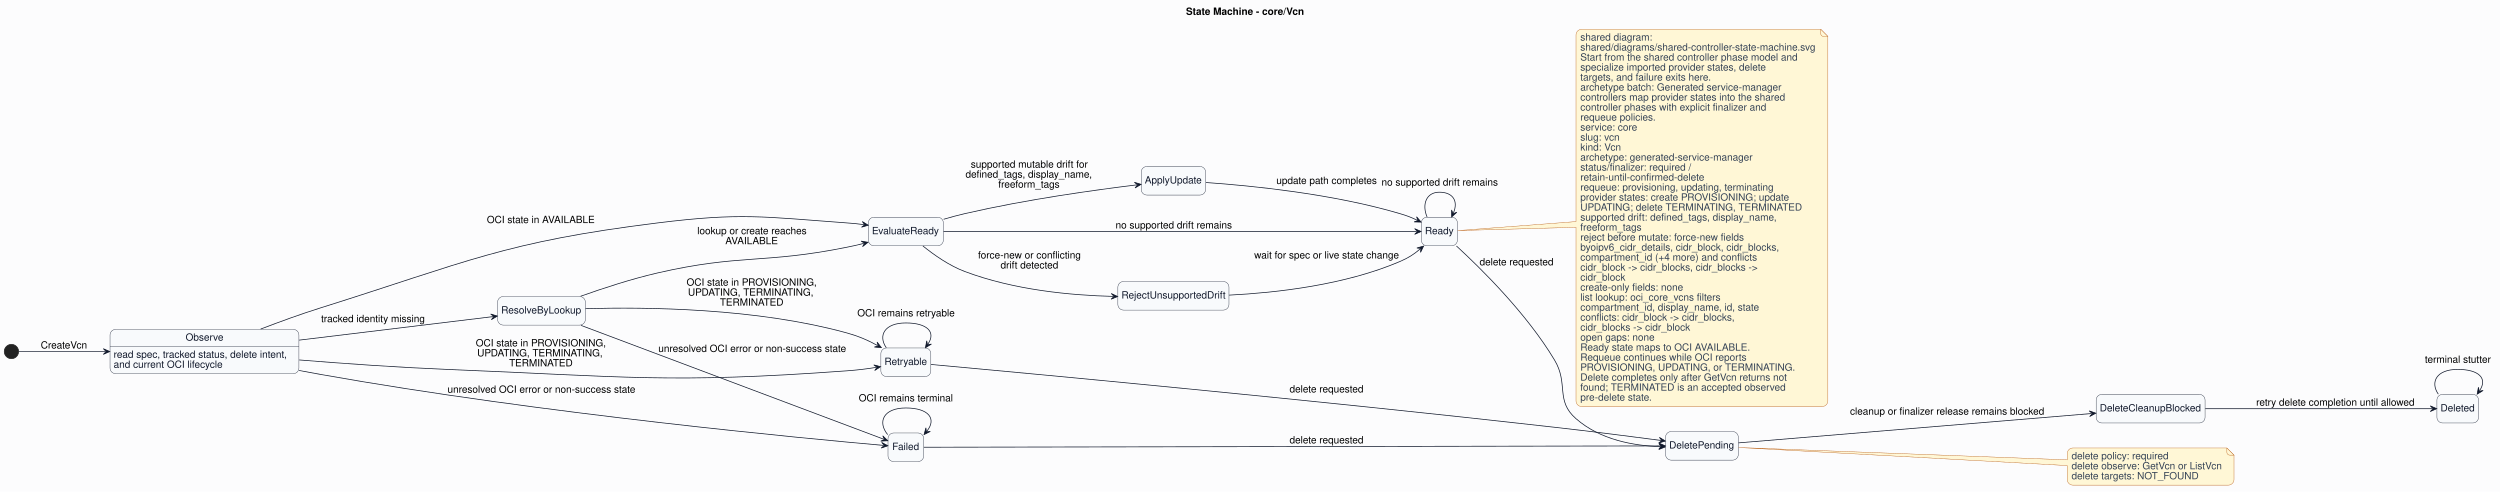
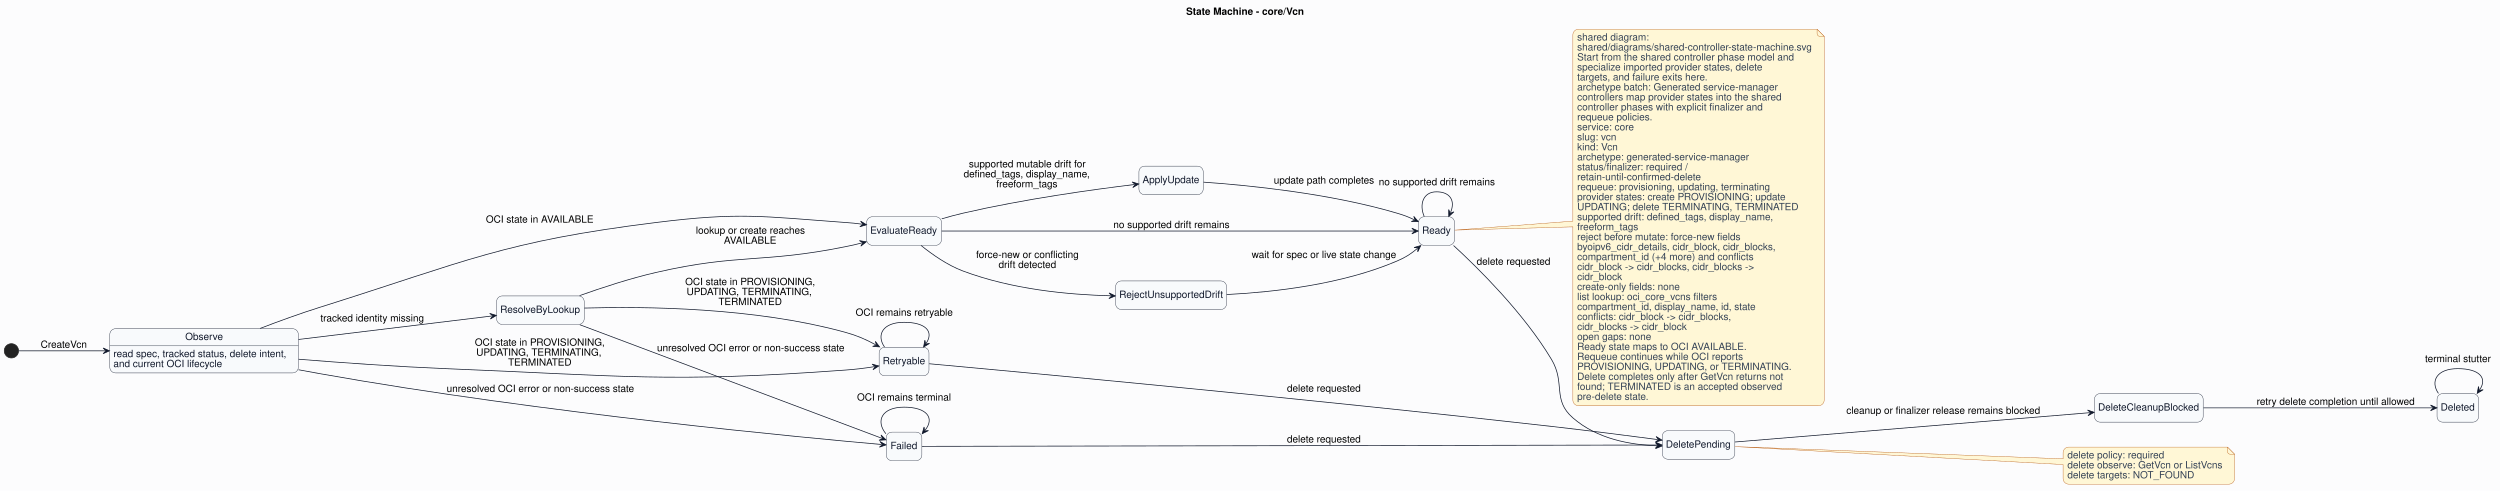
- <svg xmlns="http://www.w3.org/2000/svg" contentStyleType="text/css" data-diagram-type="STATE" height="688px" preserveAspectRatio="none" style="width:3499px;height:688px;background:#FCFCFD;" version="1.1" viewBox="0 0 3499 688" width="3499px" zoomAndPan="magnify">
+ <svg xmlns="http://www.w3.org/2000/svg" contentStyleType="text/css" data-diagram-type="STATE" height="688px" preserveAspectRatio="none" style="width:3506px;height:688px;background:#FCFCFD;" version="1.1" viewBox="0 0 3506 688" width="3506px" zoomAndPan="magnify">
  <defs />
  <g>
-     <rect fill="#FCFCFD" height="688" style="stroke:none;stroke-width:1;" width="3499" x="0" y="0" />
+     <rect fill="#FCFCFD" height="688" style="stroke:none;stroke-width:1;" width="3506" x="0" y="0" />
    <g class="title" data-source-line="10">
-       <text fill="#000000" font-family="Helvetica" font-size="14" font-weight="bold" lengthAdjust="spacing" textLength="165.717" x="1659.855" y="20.78">State Machine - core/Vcn</text>
-     </g>
-     <g>
+       <text fill="#000000" font-family="Helvetica" font-size="14" font-weight="bold" lengthAdjust="spacing" textLength="165.717" x="1663.355" y="20.78">State Machine - core/Vcn</text>
+     </g>
+     <g class="entity" data-qualified-name="observe" id="ent0002">
      <rect fill="#F8FAFC" height="62" rx="8" ry="8" style="stroke:#0F172A;stroke-width:0.5;" width="264.364" x="154" y="461" />
      <line style="stroke:#0F172A;stroke-width:0.5;" x1="154" x2="418.364" y1="485" y2="485" />
      <text fill="#0F172A" font-family="Helvetica" font-size="14" lengthAdjust="spacing" textLength="52.91" x="259.727" y="476.78">Observe</text>
      <text fill="#0F172A" font-family="Helvetica" font-size="14" lengthAdjust="spacing" textLength="244.364" x="159" y="500.78">read spec, tracked status, delete intent,</text>
      <text fill="#0F172A" font-family="Helvetica" font-size="14" lengthAdjust="spacing" textLength="153.282" x="159" y="514.78">and current OCI lifecycle</text>
    </g>
    <rect fill="#F8FAFC" height="40" rx="8" ry="8" style="stroke:#0F172A;stroke-width:0.5;" width="104.951" x="1215.36" y="304" />
    <text fill="#0F172A" font-family="Helvetica" font-size="14" lengthAdjust="spacing" textLength="94.951" x="1220.36" y="327.78">EvaluateReady</text>
    <rect fill="#F8FAFC" height="40" rx="8" ry="8" style="stroke:#0F172A;stroke-width:0.5;" width="50.469" x="1989.32" y="304" />
    <text fill="#0F172A" font-family="Helvetica" font-size="14" lengthAdjust="spacing" textLength="40.469" x="1994.32" y="327.78">Ready</text>
    <rect fill="#F8FAFC" height="40" rx="8" ry="8" style="stroke:#0F172A;stroke-width:0.5;" width="69.917" x="1232.88" y="487" />
    <text fill="#0F172A" font-family="Helvetica" font-size="14" lengthAdjust="spacing" textLength="59.917" x="1237.88" y="510.78">Retryable</text>
    <rect fill="#F8FAFC" height="40" rx="8" ry="8" style="stroke:#0F172A;stroke-width:0.5;" width="50" x="1242.84" y="606" />
    <text fill="#0F172A" font-family="Helvetica" font-size="14" lengthAdjust="spacing" textLength="38.131" x="1248.775" y="629.78">Failed</text>
    <rect fill="#F8FAFC" height="40" rx="8" ry="8" style="stroke:#0F172A;stroke-width:0.5;" width="122.848" x="696.44" y="415" />
    <text fill="#0F172A" font-family="Helvetica" font-size="14" lengthAdjust="spacing" textLength="112.848" x="701.44" y="438.78">ResolveByLookup</text>
    <rect fill="#F8FAFC" height="40" rx="8" ry="8" style="stroke:#0F172A;stroke-width:0.5;" width="155.51" x="1564.56" y="394" />
    <text fill="#0F172A" font-family="Helvetica" font-size="14" lengthAdjust="spacing" textLength="145.51" x="1569.56" y="417.78">RejectUnsupportedDrift</text>
    <rect fill="#F8FAFC" height="40" rx="8" ry="8" style="stroke:#0F172A;stroke-width:0.5;" width="90.165" x="1597.23" y="233" />
    <text fill="#0F172A" font-family="Helvetica" font-size="14" lengthAdjust="spacing" textLength="80.165" x="1602.23" y="256.78">ApplyUpdate</text>
    <rect fill="#F8FAFC" height="40" rx="8" ry="8" style="stroke:#0F172A;stroke-width:0.5;" width="101.848" x="2331.1" y="604" />
    <text fill="#0F172A" font-family="Helvetica" font-size="14" lengthAdjust="spacing" textLength="91.848" x="2336.1" y="627.78">DeletePending</text>
-     <rect fill="#F8FAFC" height="40" rx="8" ry="8" style="stroke:#0F172A;stroke-width:0.5;" width="58.255" x="3410.71" y="552" />
-     <text fill="#0F172A" font-family="Helvetica" font-size="14" lengthAdjust="spacing" textLength="48.255" x="3415.71" y="575.78">Deleted</text>
-     <rect fill="#F8FAFC" height="40" rx="8" ry="8" style="stroke:#0F172A;stroke-width:0.5;" width="152.427" x="2933.78" y="552" />
-     <text fill="#0F172A" font-family="Helvetica" font-size="14" lengthAdjust="spacing" textLength="142.427" x="2938.78" y="575.78">DeleteCleanupBlocked</text>
-     <ellipse cx="16" cy="492" fill="#222222" rx="10" ry="10" style="stroke:#222222;stroke-width:1;" />
+     <rect fill="#F8FAFC" height="40" rx="8" ry="8" style="stroke:#0F172A;stroke-width:0.5;" width="58.255" x="3417.71" y="552" />
+     <text fill="#0F172A" font-family="Helvetica" font-size="14" lengthAdjust="spacing" textLength="48.255" x="3422.71" y="575.78">Deleted</text>
+     <rect fill="#F8FAFC" height="40" rx="8" ry="8" style="stroke:#0F172A;stroke-width:0.5;" width="152.427" x="2937.28" y="552" />
+     <text fill="#0F172A" font-family="Helvetica" font-size="14" lengthAdjust="spacing" textLength="142.427" x="2942.28" y="575.78">DeleteCleanupBlocked</text>
+     <g class="start_entity" data-qualified-name=".start." data-source-line="32" id="ent0002">
+       <ellipse cx="16" cy="492" fill="#222222" rx="10" ry="10" style="stroke:#222222;stroke-width:1;" />
+     </g>
    <g class="entity" data-qualified-name="GMN2" data-source-line="55" id="ent0003">
      <path d="M2205.78,49 L2205.78,310.12 L2040.1,322.72 L2205.78,318.12 L2205.78,561 A8,8 0 0 0 2213.78,569 L2550.261,569 A8,8 0 0 0 2558.261,561 L2558.261,51 L2548.261,41 L2213.78,41 A8,8 0 0 0 2205.78,49" fill="#FFF7D6" style="stroke:#B45309;stroke-width:0.5;" />
      <path d="M2548.261,41 L2548.261,47 A4,4 0 0 0 2552.261,51 L2558.261,51 L2548.261,41" fill="#FFF7D6" style="stroke:#B45309;stroke-width:0.5;" />
      <text fill="#334155" font-family="Helvetica" font-size="14" lengthAdjust="spacing" textLength="101.165" x="2211.78" y="56.78">shared diagram:</text>
      <text fill="#334155" font-family="Helvetica" font-size="14" lengthAdjust="spacing" textLength="331.481" x="2211.78" y="70.78">shared/diagrams/shared-controller-state-machine.svg</text>
      <text fill="#334155" font-family="Helvetica" font-size="14" lengthAdjust="spacing" textLength="304.274" x="2211.78" y="84.78">Start from the shared controller phase model and</text>
      <text fill="#334155" font-family="Helvetica" font-size="14" lengthAdjust="spacing" textLength="261.468" x="2211.78" y="98.78">specialize imported provider states, delete</text>
      <text fill="#334155" font-family="Helvetica" font-size="14" lengthAdjust="spacing" textLength="184.434" x="2211.78" y="112.78">targets, and failure exits here.</text>
      <text fill="#334155" font-family="Helvetica" font-size="14" lengthAdjust="spacing" textLength="281.709" x="2211.78" y="126.78">archetype batch: Generated service-manager</text>
      <text fill="#334155" font-family="Helvetica" font-size="14" lengthAdjust="spacing" textLength="287.923" x="2211.78" y="140.78">controllers map provider states into the shared</text>
      <text fill="#334155" font-family="Helvetica" font-size="14" lengthAdjust="spacing" textLength="261.461" x="2211.78" y="154.78">controller phases with explicit finalizer and</text>
      <text fill="#334155" font-family="Helvetica" font-size="14" lengthAdjust="spacing" textLength="105.848" x="2211.78" y="168.78">requeue policies.</text>
      <text fill="#334155" font-family="Helvetica" font-size="14" lengthAdjust="spacing" textLength="79.358" x="2211.78" y="182.78">service: core</text>
      <text fill="#334155" font-family="Helvetica" font-size="14" lengthAdjust="spacing" textLength="55.248" x="2211.78" y="196.78">slug: vcn</text>
      <text fill="#334155" font-family="Helvetica" font-size="14" lengthAdjust="spacing" textLength="57.586" x="2211.78" y="210.78">kind: Vcn</text>
      <text fill="#334155" font-family="Helvetica" font-size="14" lengthAdjust="spacing" textLength="241.24" x="2211.78" y="224.78">archetype: generated-service-manager</text>
      <text fill="#334155" font-family="Helvetica" font-size="14" lengthAdjust="spacing" textLength="156.406" x="2211.78" y="238.78">status/finalizer: required /</text>
      <text fill="#334155" font-family="Helvetica" font-size="14" lengthAdjust="spacing" textLength="174.303" x="2211.78" y="252.78">retain-until-confirmed-delete</text>
      <text fill="#334155" font-family="Helvetica" font-size="14" lengthAdjust="spacing" textLength="272.398" x="2211.78" y="266.78">requeue: provisioning, updating, terminating</text>
      <text fill="#334155" font-family="Helvetica" font-size="14" lengthAdjust="spacing" textLength="295.682" x="2211.78" y="280.78">provider states: create PROVISIONING; update</text>
      <text fill="#334155" font-family="Helvetica" font-size="14" lengthAdjust="spacing" textLength="317.372" x="2211.78" y="294.78">UPDATING; delete TERMINATING, TERMINATED</text>
      <text fill="#334155" font-family="Helvetica" font-size="14" lengthAdjust="spacing" textLength="275.509" x="2211.78" y="308.78">supported drift: defined_tags, display_name,</text>
      <text fill="#334155" font-family="Helvetica" font-size="14" lengthAdjust="spacing" textLength="86.372" x="2211.78" y="322.78">freeform_tags</text>
      <text fill="#334155" font-family="Helvetica" font-size="14" lengthAdjust="spacing" textLength="230.33" x="2211.78" y="336.78">reject before mutate: force-new fields</text>
      <text fill="#334155" font-family="Helvetica" font-size="14" lengthAdjust="spacing" textLength="279.357" x="2211.78" y="350.78">byoipv6_cidr_details, cidr_block, cidr_blocks,</text>
      <text fill="#334155" font-family="Helvetica" font-size="14" lengthAdjust="spacing" textLength="247.051" x="2211.78" y="364.78">compartment_id (+4 more) and conflicts</text>
      <text fill="#334155" font-family="Helvetica" font-size="14" lengthAdjust="spacing" textLength="248.206" x="2211.78" y="378.78">cidr_block -&gt; cidr_blocks, cidr_blocks -&gt;</text>
      <text fill="#334155" font-family="Helvetica" font-size="14" lengthAdjust="spacing" textLength="63.027" x="2211.78" y="392.78">cidr_block</text>
      <text fill="#334155" font-family="Helvetica" font-size="14" lengthAdjust="spacing" textLength="144.751" x="2211.78" y="406.78">create-only fields: none</text>
      <text fill="#334155" font-family="Helvetica" font-size="14" lengthAdjust="spacing" textLength="196.861" x="2211.78" y="420.78">list lookup: oci_core_vcns filters</text>
      <text fill="#334155" font-family="Helvetica" font-size="14" lengthAdjust="spacing" textLength="251.351" x="2211.78" y="434.78">compartment_id, display_name, id, state</text>
      <text fill="#334155" font-family="Helvetica" font-size="14" lengthAdjust="spacing" textLength="215.913" x="2211.78" y="448.78">conflicts: cidr_block -&gt; cidr_blocks,</text>
      <text fill="#334155" font-family="Helvetica" font-size="14" lengthAdjust="spacing" textLength="153.672" x="2211.78" y="462.78">cidr_blocks -&gt; cidr_block</text>
      <text fill="#334155" font-family="Helvetica" font-size="14" lengthAdjust="spacing" textLength="104.316" x="2211.78" y="476.78">open gaps: none</text>
      <text fill="#334155" font-family="Helvetica" font-size="14" lengthAdjust="spacing" textLength="240.447" x="2211.78" y="490.78">Ready state maps to OCI AVAILABLE.</text>
      <text fill="#334155" font-family="Helvetica" font-size="14" lengthAdjust="spacing" textLength="232.682" x="2211.78" y="504.78">Requeue continues while OCI reports</text>
      <text fill="#334155" font-family="Helvetica" font-size="14" lengthAdjust="spacing" textLength="307.248" x="2211.78" y="518.78">PROVISIONING, UPDATING, or TERMINATING.</text>
      <text fill="#334155" font-family="Helvetica" font-size="14" lengthAdjust="spacing" textLength="291.033" x="2211.78" y="532.78">Delete completes only after GetVcn returns not</text>
      <text fill="#334155" font-family="Helvetica" font-size="14" lengthAdjust="spacing" textLength="289.468" x="2211.78" y="546.78">found; TERMINATED is an accepted observed</text>
      <text fill="#334155" font-family="Helvetica" font-size="14" lengthAdjust="spacing" textLength="101.172" x="2211.78" y="560.78">pre-delete state.</text>
    </g>
    <g class="entity" data-qualified-name="GMN5" data-source-line="94" id="ent0006">
-       <path d="M2893.27,635 L2893.27,643.62 L2433.19,626.32 L2893.27,651.62 L2893.27,671 A8,8 0 0 0 2901.27,679 L3118.717,679 A8,8 0 0 0 3126.717,671 L3126.717,637 L3116.717,627 L2901.27,627 A8,8 0 0 0 2893.27,635" fill="#FFF7D6" style="stroke:#B45309;stroke-width:0.5;" />
-       <path d="M3116.717,627 L3116.717,633 A4,4 0 0 0 3120.717,637 L3126.717,637 L3116.717,627" fill="#FFF7D6" style="stroke:#B45309;stroke-width:0.5;" />
+       <path d="M2893.27,635 L2893.27,643.49 L2433.21,626.31 L2893.27,651.49 L2893.27,671 A8,8 0 0 0 2901.27,679 L3125.717,679 A8,8 0 0 0 3133.717,671 L3133.717,637 L3123.717,627 L2901.27,627 A8,8 0 0 0 2893.27,635" fill="#FFF7D6" style="stroke:#B45309;stroke-width:0.5;" />
+       <path d="M3123.717,627 L3123.717,633 A4,4 0 0 0 3127.717,637 L3133.717,637 L3123.717,627" fill="#FFF7D6" style="stroke:#B45309;stroke-width:0.5;" />
      <text fill="#334155" font-family="Helvetica" font-size="14" lengthAdjust="spacing" textLength="136.972" x="2899.27" y="642.78">delete policy: required</text>
-       <text fill="#334155" font-family="Helvetica" font-size="14" lengthAdjust="spacing" textLength="212.447" x="2899.27" y="656.78">delete observe: GetVcn or ListVcn</text>
+       <text fill="#334155" font-family="Helvetica" font-size="14" lengthAdjust="spacing" textLength="219.447" x="2899.27" y="656.78">delete observe: GetVcn or ListVcns</text>
      <text fill="#334155" font-family="Helvetica" font-size="14" lengthAdjust="spacing" textLength="179.724" x="2899.27" y="670.78">delete targets: NOT_FOUND</text>
    </g>
    <g class="link" data-entity-1="ent0002" data-entity-2="ent0002" data-link-type="dependency" data-source-line="32" id="lnk3">
      <path d="M26.23,492 C47.19,492 94.64,492 147.58,492" fill="none" id="*start*-to-observe" style="stroke:#0F172A;stroke-width:1;" />
      <polygon fill="#0F172A" points="153.58,492,144.58,488,148.58,492,144.58,496,153.58,492" style="stroke:#0F172A;stroke-width:1;" />
      <text fill="#000000" font-family="Helvetica" font-size="14" lengthAdjust="spacing" textLength="66.144" x="57" y="487.78">CreateVcn</text>
    </g>
    <g class="link" data-entity-1="ent0002" data-entity-2="ent0007" data-link-type="dependency" data-source-line="33" id="lnk4">
      <path d="M418.64,476.05 C509.55,465.01 620.334,451.573 690.184,443.093" fill="none" id="observe-to-resolve_by_lookup" style="stroke:#0F172A;stroke-width:1;" />
      <polygon fill="#0F172A" points="696.14,442.37,686.723,439.484,691.176,442.973,687.688,447.425,696.14,442.37" style="stroke:#0F172A;stroke-width:1;" />
      <text fill="#000000" font-family="Helvetica" font-size="14" lengthAdjust="spacing" textLength="145.503" x="449.36" y="450.84">tracked identity missing</text>
    </g>
    <g class="link" data-entity-1="ent0007" data-entity-2="ent0003" data-link-type="dependency" data-source-line="34" id="lnk5">
      <path d="M812.74,414.59 C843.81,403.51 883.84,390.4 920.36,382 C1036.2,355.36 1068.86,369.54 1185.36,346 C1194.99,344.06 1199.342,343.124 1209.112,340.594" fill="none" id="resolve_by_lookup-to-evaluate_ready" style="stroke:#0F172A;stroke-width:1;" />
      <polygon fill="#0F172A" points="1214.92,339.09,1205.205,337.474,1210.08,340.343,1207.21,345.219,1214.92,339.09" style="stroke:#0F172A;stroke-width:1;" />
      <text fill="#000000" font-family="Helvetica" font-size="14" lengthAdjust="spacing" textLength="154.089" x="975.86" y="327.78">lookup or create reaches</text>
      <text fill="#000000" font-family="Helvetica" font-size="14" lengthAdjust="spacing" textLength="75.489" x="1015.16" y="341.78">AVAILABLE</text>
    </g>
    <g class="link" data-entity-1="ent0007" data-entity-2="ent0005" data-link-type="dependency" data-source-line="35" id="lnk6">
      <path d="M819.46,432.04 C903.3,429.6 1058.7,431.03 1185.36,466 C1202,470.59 1213.971,475.84 1228.291,483.64" fill="none" id="resolve_by_lookup-to-retryable" style="stroke:#0F172A;stroke-width:1;" />
      <polygon fill="#0F172A" points="1233.56,486.51,1227.57,478.692,1229.169,484.118,1223.743,485.718,1233.56,486.51" style="stroke:#0F172A;stroke-width:1;" />
      <text fill="#000000" font-family="Helvetica" font-size="14" lengthAdjust="spacing" textLength="184.379" x="960.86" y="399.78">OCI state in PROVISIONING,</text>
      <text fill="#000000" font-family="Helvetica" font-size="14" lengthAdjust="spacing" textLength="180.448" x="962.825" y="413.78">UPDATING, TERMINATING,</text>
      <text fill="#000000" font-family="Helvetica" font-size="14" lengthAdjust="spacing" textLength="91" x="1007.549" y="427.78">TERMINATED</text>
    </g>
    <g class="link" data-entity-1="ent0007" data-entity-2="ent0006" data-link-type="dependency" data-source-line="36" id="lnk7">
      <path d="M813.23,455.44 C922.52,496.53 1159.404,585.598 1236.904,614.748" fill="none" id="resolve_by_lookup-to-failed" style="stroke:#0F172A;stroke-width:1;" />
      <polygon fill="#0F172A" points="1242.52,616.86,1235.504,609.948,1237.84,615.1,1232.688,617.436,1242.52,616.86" style="stroke:#0F172A;stroke-width:1;" />
      <text fill="#000000" font-family="Helvetica" font-size="14" lengthAdjust="spacing" textLength="263.778" x="921.36" y="492.56">unresolved OCI error or non-success state</text>
    </g>
    <g class="link" data-entity-1="ent0002" data-entity-2="ent0003" data-link-type="dependency" data-source-line="37" id="lnk8">
      <path d="M364.84,460.55 C391.14,450.45 420.82,439.65 448.36,431 C654.76,366.16 705.67,338.65 920.36,312 C1037.25,297.49 1067.9,303.4 1185.36,312 C1195.06,312.71 1199.405,313.079 1209.295,314.428" fill="none" id="observe-to-evaluate_ready" style="stroke:#0F172A;stroke-width:1;" />
      <polygon fill="#0F172A" points="1215.24,315.24,1206.864,310.06,1210.286,314.564,1205.782,317.986,1215.24,315.24" style="stroke:#0F172A;stroke-width:1;" />
      <text fill="#000000" font-family="Helvetica" font-size="14" lengthAdjust="spacing" textLength="153.296" x="681.36" y="312.24">OCI state in AVAILABLE</text>
    </g>
    <g class="link" data-entity-1="ent0002" data-entity-2="ent0005" data-link-type="dependency" data-source-line="38" id="lnk9">
      <path d="M418.76,503.78 C481.29,508.86 557.13,514.25 625.36,517 C874.05,527.02 937.14,537.18 1185.36,519 C1200.91,517.86 1212.055,516.469 1226.545,514.149" fill="none" id="observe-to-retryable" style="stroke:#0F172A;stroke-width:1;" />
      <polygon fill="#0F172A" points="1232.47,513.2,1222.951,510.673,1227.533,513.99,1224.216,518.573,1232.47,513.2" style="stroke:#0F172A;stroke-width:1;" />
      <text fill="#000000" font-family="Helvetica" font-size="14" lengthAdjust="spacing" textLength="184.379" x="665.86" y="484.78">OCI state in PROVISIONING,</text>
      <text fill="#000000" font-family="Helvetica" font-size="14" lengthAdjust="spacing" textLength="180.448" x="667.825" y="498.78">UPDATING, TERMINATING,</text>
      <text fill="#000000" font-family="Helvetica" font-size="14" lengthAdjust="spacing" textLength="91" x="712.549" y="512.78">TERMINATED</text>
    </g>
    <g class="link" data-entity-1="ent0002" data-entity-2="ent0006" data-link-type="dependency" data-source-line="39" id="lnk10">
      <path d="M418.61,518.53 C428.67,520.43 438.67,522.27 448.36,524 C759.91,579.55 1137.553,614.674 1236.623,623.394" fill="none" id="observe-to-failed" style="stroke:#0F172A;stroke-width:1;" />
      <polygon fill="#0F172A" points="1242.6,623.92,1233.985,619.146,1237.619,623.482,1233.284,627.115,1242.6,623.92" style="stroke:#0F172A;stroke-width:1;" />
      <text fill="#000000" font-family="Helvetica" font-size="14" lengthAdjust="spacing" textLength="263.778" x="626.36" y="549.68">unresolved OCI error or non-success state</text>
    </g>
    <g class="link" data-entity-1="ent0003" data-entity-2="ent0008" data-link-type="dependency" data-source-line="40" id="lnk11">
      <path d="M1291.7,344.25 C1307.15,356.73 1328.62,371.85 1350.32,380 C1419.6,406.02 1498.132,413.283 1558.192,414.853" fill="none" id="evaluate_ready-to-reject_unsupported_drift" style="stroke:#0F172A;stroke-width:1;" />
      <polygon fill="#0F172A" points="1564.19,415.01,1555.298,410.776,1559.192,414.879,1555.089,418.773,1564.19,415.01" style="stroke:#0F172A;stroke-width:1;" />
      <text fill="#000000" font-family="Helvetica" font-size="14" lengthAdjust="spacing" textLength="143.951" x="1368.82" y="361.78">force-new or conflicting</text>
      <text fill="#000000" font-family="Helvetica" font-size="14" lengthAdjust="spacing" textLength="80.938" x="1400.327" y="375.78">drift detected</text>
    </g>
    <g class="link" data-entity-1="ent0008" data-entity-2="ent0004" data-link-type="dependency" data-source-line="41" id="lnk12">
      <path d="M1720.32,413.06 C1786.2,409.77 1882.3,399 1959.32,366 C1971.36,360.84 1978.48,356.236 1987.92,348.246" fill="none" id="reject_unsupported_drift-to-ready" style="stroke:#0F172A;stroke-width:1;" />
      <polygon fill="#0F172A" points="1992.5,344.37,1983.046,347.131,1988.684,347.6,1988.215,353.238,1992.5,344.37" style="stroke:#0F172A;stroke-width:1;" />
      <text fill="#000000" font-family="Helvetica" font-size="14" lengthAdjust="spacing" textLength="203.882" x="1755.32" y="361.78">wait for spec or live state change</text>
    </g>
    <g class="link" data-entity-1="ent0003" data-entity-2="ent0009" data-link-type="dependency" data-source-line="42" id="lnk13">
      <path d="M1320.7,306.89 C1330.47,304.01 1340.66,301.23 1350.32,299 C1436.78,279.01 1533.754,265.703 1591.114,258.743" fill="none" id="evaluate_ready-to-apply_update" style="stroke:#0F172A;stroke-width:1;" />
      <polygon fill="#0F172A" points="1597.07,258.02,1587.654,255.133,1592.106,258.622,1588.617,263.075,1597.07,258.02" style="stroke:#0F172A;stroke-width:1;" />
      <text fill="#000000" font-family="Helvetica" font-size="14" lengthAdjust="spacing" textLength="163.42" x="1358.727" y="234.66">supported mutable drift for</text>
      <text fill="#000000" font-family="Helvetica" font-size="14" lengthAdjust="spacing" textLength="178.233" x="1351.32" y="248.66">defined_tags, display_name,</text>
      <text fill="#000000" font-family="Helvetica" font-size="14" lengthAdjust="spacing" textLength="86.372" x="1397.251" y="262.66">freeform_tags</text>
    </g>
    <g class="link" data-entity-1="ent0009" data-entity-2="ent0004" data-link-type="dependency" data-source-line="43" id="lnk14">
      <path d="M1687.88,255.45 C1749.86,259.76 1865.1,271.07 1959.32,299 C1969.36,301.98 1974.503,303.9 1983.612,308.28" fill="none" id="apply_update-to-ready" style="stroke:#0F172A;stroke-width:1;" />
      <polygon fill="#0F172A" points="1989.02,310.88,1982.642,303.375,1984.514,308.714,1979.176,310.585,1989.02,310.88" style="stroke:#0F172A;stroke-width:1;" />
      <text fill="#000000" font-family="Helvetica" font-size="14" lengthAdjust="spacing" textLength="141.654" x="1786.32" y="257.45">update path completes</text>
    </g>
    <g class="link" data-entity-1="ent0003" data-entity-2="ent0004" data-link-type="dependency" data-source-line="44" id="lnk15">
      <path d="M1320.62,324 C1467.56,324 1877.41,324 1982.95,324" fill="none" id="evaluate_ready-to-ready" style="stroke:#0F172A;stroke-width:1;" />
      <polygon fill="#0F172A" points="1988.95,324,1979.95,320,1983.95,324,1979.95,328,1988.95,324" style="stroke:#0F172A;stroke-width:1;" />
      <text fill="#000000" font-family="Helvetica" font-size="14" lengthAdjust="spacing" textLength="162.641" x="1561.32" y="319.78">no supported drift remains</text>
    </g>
    <g class="link" data-entity-1="ent0004" data-entity-2="ent0004" data-link-type="dependency" data-source-line="45" id="lnk16">
      <path d="M1997.35,303.69 C1990,286.73 1995.74,269 2014.55,269 C2033.36,269 2041.486,281.225 2034.136,298.185" fill="none" id="ready-to-ready" style="stroke:#0F172A;stroke-width:1;" />
      <polygon fill="#0F172A" points="2031.75,303.69,2038.999,297.023,2033.738,299.102,2031.659,293.842,2031.75,303.69" style="stroke:#0F172A;stroke-width:1;" />
      <text fill="#000000" font-family="Helvetica" font-size="14" lengthAdjust="spacing" textLength="162.641" x="1933.55" y="259.78">no supported drift remains</text>
    </g>
    <g class="link" data-entity-1="ent0005" data-entity-2="ent0005" data-link-type="dependency" data-source-line="46" id="lnk17">
      <path d="M1240.44,486.69 C1228.72,469.73 1237.86,452 1267.84,452 C1297.82,452 1310.371,464.794 1298.651,481.754" fill="none" id="retryable-to-retryable" style="stroke:#0F172A;stroke-width:1;" />
      <polygon fill="#0F172A" points="1295.24,486.69,1303.647,481.56,1298.082,482.577,1297.066,477.012,1295.24,486.69" style="stroke:#0F172A;stroke-width:1;" />
      <text fill="#000000" font-family="Helvetica" font-size="14" lengthAdjust="spacing" textLength="136.931" x="1199.84" y="442.78">OCI remains retryable</text>
    </g>
    <g class="link" data-entity-1="ent0006" data-entity-2="ent0006" data-link-type="dependency" data-source-line="47" id="lnk18">
      <path d="M1242.37,608.26 C1227.85,590.56 1236.34,571 1267.84,571 C1299.34,571 1311.635,585.921 1297.115,603.621" fill="none" id="failed-to-failed" style="stroke:#0F172A;stroke-width:1;" />
      <polygon fill="#0F172A" points="1293.31,608.26,1302.111,603.839,1296.481,604.394,1295.926,598.765,1293.31,608.26" style="stroke:#0F172A;stroke-width:1;" />
      <text fill="#000000" font-family="Helvetica" font-size="14" lengthAdjust="spacing" textLength="132.255" x="1201.84" y="561.78">OCI remains terminal</text>
    </g>
    <g class="link" data-entity-1="ent0004" data-entity-2="ent0010" data-link-type="dependency" data-source-line="48" id="lnk19">
      <path d="M2038.46,344.3 C2072.55,375.59 2136.8,438.83 2175.78,504 C2195.7,537.3 2176.53,560.5 2205.78,586 C2240.05,615.86 2286.235,623.787 2324.744,625.287" fill="none" id="ready-to-delete_pending" style="stroke:#0F172A;stroke-width:1;" />
      <polygon fill="#0F172A" points="2330.74,625.52,2321.903,621.173,2325.744,625.325,2321.591,629.167,2330.74,625.52" style="stroke:#0F172A;stroke-width:1;" />
      <text fill="#000000" font-family="Helvetica" font-size="14" lengthAdjust="spacing" textLength="104.303" x="2070.78" y="371.35">delete requested</text>
    </g>
    <g class="link" data-entity-1="ent0005" data-entity-2="ent0010" data-link-type="dependency" data-source-line="49" id="lnk20">
      <path d="M1303.05,510.11 C1423.03,521.08 1835.76,559.41 2175.78,598 C2228.78,604.01 2283.402,611.015 2324.932,616.495" fill="none" id="retryable-to-delete_pending" style="stroke:#0F172A;stroke-width:1;" />
      <polygon fill="#0F172A" points="2330.88,617.28,2322.481,612.137,2325.923,616.626,2321.434,620.068,2330.88,617.28" style="stroke:#0F172A;stroke-width:1;" />
      <text fill="#000000" font-family="Helvetica" font-size="14" lengthAdjust="spacing" textLength="104.303" x="1804.82" y="549.26">delete requested</text>
    </g>
    <g class="link" data-entity-1="ent0006" data-entity-2="ent0010" data-link-type="dependency" data-source-line="50" id="lnk21">
      <path d="M1293.1,625.96 C1432.88,625.71 2129.87,624.451 2324.83,624.101" fill="none" id="failed-to-delete_pending" style="stroke:#0F172A;stroke-width:1;" />
      <polygon fill="#0F172A" points="2330.83,624.09,2321.823,620.106,2325.83,624.099,2321.837,628.106,2330.83,624.09" style="stroke:#0F172A;stroke-width:1;" />
      <text fill="#000000" font-family="Helvetica" font-size="14" lengthAdjust="spacing" textLength="104.303" x="1804.82" y="620.55">delete requested</text>
    </g>
    <g class="link" data-entity-1="ent0010" data-entity-2="ent0012" data-link-type="dependency" data-source-line="51" id="lnk22">
-       <path d="M2433.19,619.83 C2542.71,610.73 2797.771,589.547 2927.351,578.777" fill="none" id="delete_pending-to-delete_cleanup_blocked" style="stroke:#0F172A;stroke-width:1;" />
-       <polygon fill="#0F172A" points="2933.33,578.28,2924.03,575.039,2928.347,578.694,2924.692,583.012,2933.33,578.28" style="stroke:#0F172A;stroke-width:1;" />
+       <path d="M2433.21,619.85 C2543.31,610.76 2800.6,589.504 2930.87,578.744" fill="none" id="delete_pending-to-delete_cleanup_blocked" style="stroke:#0F172A;stroke-width:1;" />
+       <polygon fill="#0F172A" points="2936.85,578.25,2927.551,575.004,2931.867,578.662,2928.21,582.977,2936.85,578.25" style="stroke:#0F172A;stroke-width:1;" />
      <text fill="#000000" font-family="Helvetica" font-size="14" lengthAdjust="spacing" textLength="273.144" x="2589.27" y="580.35">cleanup or finalizer release remains blocked</text>
    </g>
    <g class="link" data-entity-1="ent0012" data-entity-2="ent0011" data-link-type="dependency" data-source-line="52" id="lnk23">
-       <path d="M3086.5,572 C3182.93,572 3339.14,572 3404.39,572" fill="none" id="delete_cleanup_blocked-to-deleted" style="stroke:#0F172A;stroke-width:1;" />
-       <polygon fill="#0F172A" points="3410.39,572,3401.39,568,3405.39,572,3401.39,576,3410.39,572" style="stroke:#0F172A;stroke-width:1;" />
-       <text fill="#000000" font-family="Helvetica" font-size="14" lengthAdjust="spacing" textLength="222.565" x="3157.71" y="567.78">retry delete completion until allowed</text>
+       <path d="M3090.12,572 C3187.49,572 3345.96,572 3411.58,572" fill="none" id="delete_cleanup_blocked-to-deleted" style="stroke:#0F172A;stroke-width:1;" />
+       <polygon fill="#0F172A" points="3417.58,572,3408.58,568,3412.58,572,3408.58,576,3417.58,572" style="stroke:#0F172A;stroke-width:1;" />
+       <text fill="#000000" font-family="Helvetica" font-size="14" lengthAdjust="spacing" textLength="222.565" x="3164.71" y="567.78">retry delete completion until allowed</text>
    </g>
    <g class="link" data-entity-1="ent0011" data-entity-2="ent0011" data-link-type="dependency" data-source-line="53" id="lnk24">
-       <path d="M3412.65,551.69 C3401.03,534.73 3410.09,517 3439.84,517 C3469.59,517 3482.041,529.78 3470.421,546.74" fill="none" id="deleted-to-deleted" style="stroke:#0F172A;stroke-width:1;" />
-       <polygon fill="#0F172A" points="3467.03,551.69,3475.417,546.526,3469.856,547.565,3468.817,542.005,3467.03,551.69" style="stroke:#0F172A;stroke-width:1;" />
-       <text fill="#000000" font-family="Helvetica" font-size="14" lengthAdjust="spacing" textLength="92.586" x="3393.84" y="507.78">terminal stutter</text>
+       <path d="M3419.65,551.69 C3408.03,534.73 3417.09,517 3446.84,517 C3476.59,517 3489.041,529.78 3477.421,546.74" fill="none" id="deleted-to-deleted" style="stroke:#0F172A;stroke-width:1;" />
+       <polygon fill="#0F172A" points="3474.03,551.69,3482.417,546.526,3476.856,547.565,3475.817,542.005,3474.03,551.69" style="stroke:#0F172A;stroke-width:1;" />
+       <text fill="#000000" font-family="Helvetica" font-size="14" lengthAdjust="spacing" textLength="92.586" x="3400.84" y="507.78">terminal stutter</text>
    </g>
  </g>
</svg>
